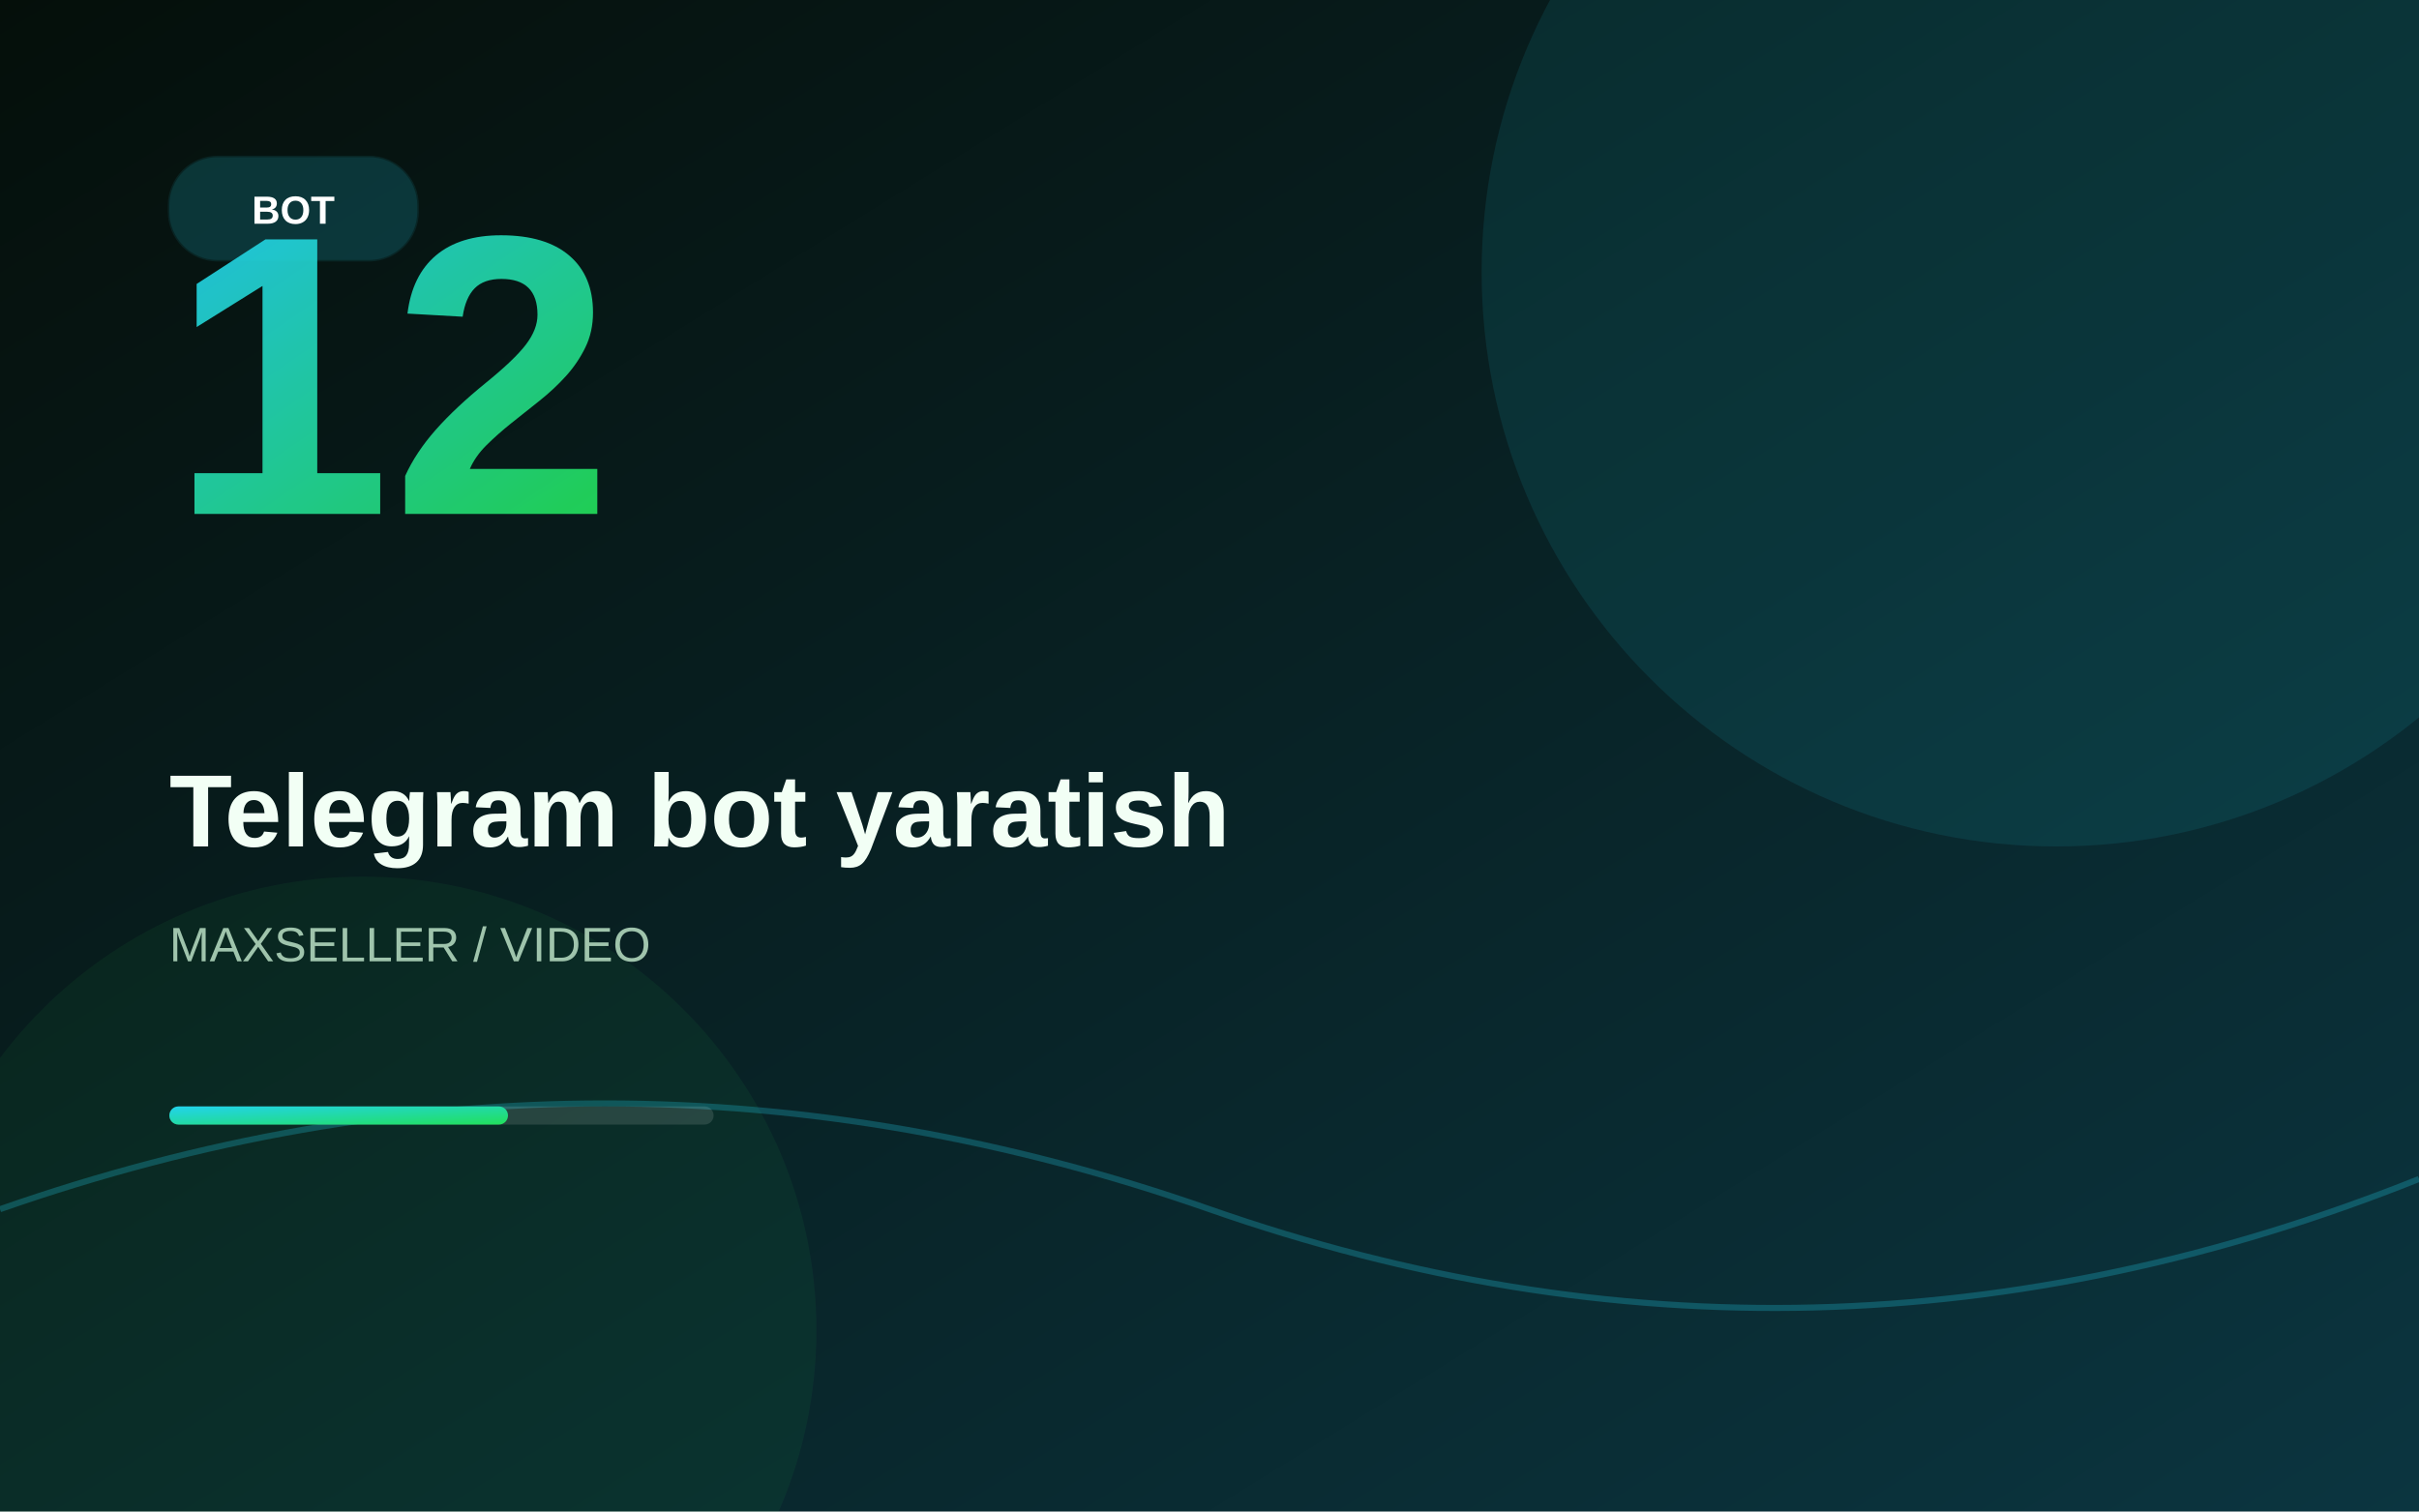
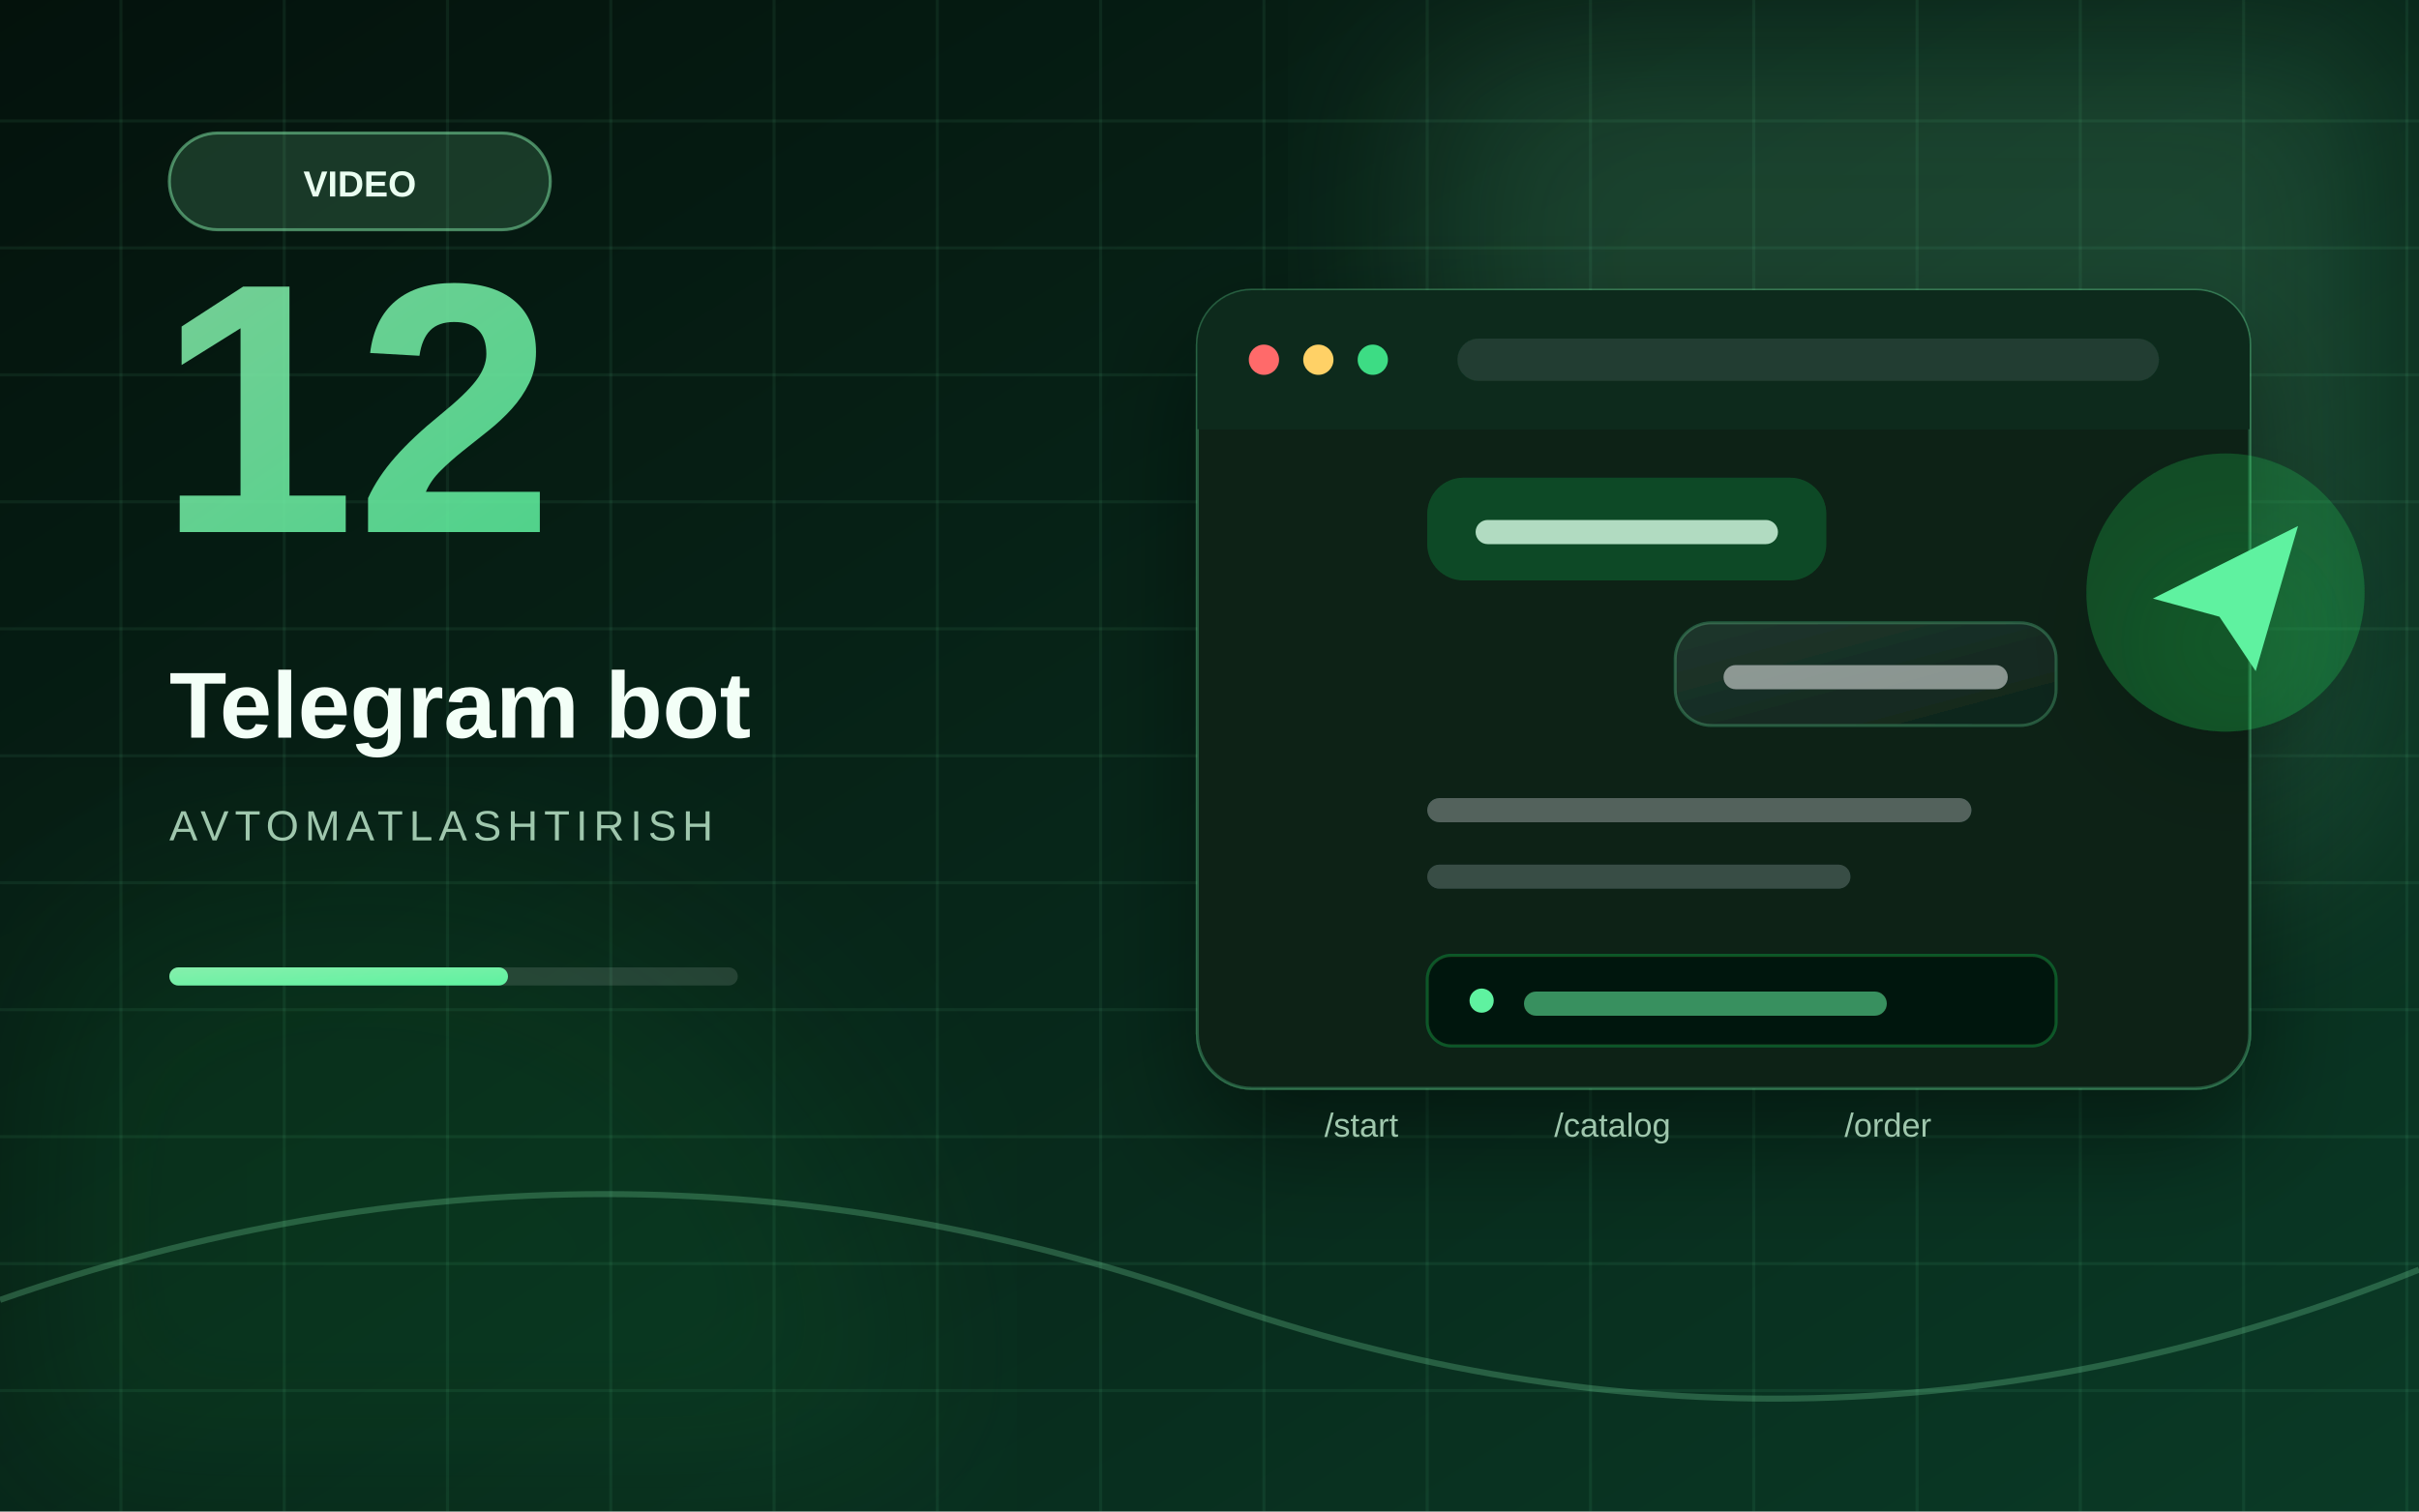
- <svg xmlns="http://www.w3.org/2000/svg" width="800" height="500" viewBox="0 0 800 500" role="img" aria-label="Telegram bot yaratish">
+ <svg xmlns="http://www.w3.org/2000/svg" width="800" height="500" viewBox="0 0 800 500" role="img" aria-label="Telegram bot">
  <defs>
    <linearGradient id="bg" x1="0" y1="0" x2="1" y2="1">
-       <stop offset="0" stop-color="#050f0a" />
-       <stop offset="1" stop-color="#0b3540" />
+       <stop offset="0" stop-color="#04120c" />
+       <stop offset="1" stop-color="#0a3a26" />
    </linearGradient>
    <linearGradient id="acc" x1="0" y1="0" x2="1" y2="1">
-       <stop offset="0" stop-color="#22d3ee" />
-       <stop offset="1" stop-color="#22e05a" />
+       <stop offset="0" stop-color="#86efac" />
+       <stop offset="1" stop-color="#5ef2a0" />
    </linearGradient>
+     <linearGradient id="glass" x1="0" y1="0" x2="1" y2="1">
+       <stop offset="0" stop-color="#ffffff" stop-opacity=".10" />
+       <stop offset="1" stop-color="#ffffff" stop-opacity=".02" />
+     </linearGradient>
+     <filter id="blur">
+       <feGaussianBlur stdDeviation="34" />
+     </filter>
+     <filter id="shadow" x="-30%" y="-30%" width="160%" height="180%">
+       <feDropShadow dx="0" dy="16" stdDeviation="18" flood-color="#000" flood-opacity=".45" />
+     </filter>
  </defs>
  <rect width="800" height="500" fill="url(#bg)" />
-   <circle cx="680" cy="90" r="190" fill="#22d3ee" opacity="0.10" />
-   <circle cx="120" cy="440" r="150" fill="#22e05a" opacity="0.06" />
-   <path d="M0 400 Q 200 330 400 400 T 800 390" fill="none" stroke="#22d3ee" stroke-width="2" opacity="0.25" />
-   <g transform="translate(56 52)">
-     <rect width="82" height="34" rx="16" fill="#22d3ee" opacity="0.18" stroke="#22d3ee" stroke-opacity="0.5" />
-     <text x="41" y="22" text-anchor="middle" font-family="Arial,sans-serif" font-size="13" font-weight="700" fill="#ffffff">BOT</text>
+   <circle cx="690" cy="70" r="220" fill="#86efac" opacity=".16" filter="url(#blur)" />
+   <circle cx="120" cy="470" r="180" fill="#22e05a" opacity=".08" filter="url(#blur)" />
+   <g stroke="#7dffb2" stroke-opacity=".07" stroke-width="1">
+     <line x1="0" y1="40" x2="800" y2="40" />
+     <line x1="0" y1="82" x2="800" y2="82" />
+     <line x1="0" y1="124" x2="800" y2="124" />
+     <line x1="0" y1="166" x2="800" y2="166" />
+     <line x1="0" y1="208" x2="800" y2="208" />
+     <line x1="0" y1="250" x2="800" y2="250" />
+     <line x1="0" y1="292" x2="800" y2="292" />
+     <line x1="0" y1="334" x2="800" y2="334" />
+     <line x1="0" y1="376" x2="800" y2="376" />
+     <line x1="0" y1="418" x2="800" y2="418" />
+     <line x1="0" y1="460" x2="800" y2="460" />
+     <line x1="40" y1="0" x2="40" y2="500" />
+     <line x1="94" y1="0" x2="94" y2="500" />
+     <line x1="148" y1="0" x2="148" y2="500" />
+     <line x1="202" y1="0" x2="202" y2="500" />
+     <line x1="256" y1="0" x2="256" y2="500" />
+     <line x1="310" y1="0" x2="310" y2="500" />
+     <line x1="364" y1="0" x2="364" y2="500" />
+     <line x1="418" y1="0" x2="418" y2="500" />
+     <line x1="472" y1="0" x2="472" y2="500" />
+     <line x1="526" y1="0" x2="526" y2="500" />
+     <line x1="580" y1="0" x2="580" y2="500" />
+     <line x1="634" y1="0" x2="634" y2="500" />
+     <line x1="688" y1="0" x2="688" y2="500" />
+     <line x1="742" y1="0" x2="742" y2="500" />
+     <line x1="796" y1="0" x2="796" y2="500" />
  </g>
-   <text x="56" y="170" font-family="Arial,sans-serif" font-size="132" font-weight="800" fill="url(#acc)" opacity="0.9">12</text>
-   <text x="56" y="280" font-family="Arial,sans-serif" font-size="34" font-weight="700" fill="#f2fff5">Telegram bot yaratish</text>
-   <text x="56" y="318" font-family="Arial,sans-serif" font-size="16" fill="#9fc4ac">MAXSELLER / VIDEO</text>
-   <g transform="translate(56 366)">
-     <rect width="180" height="6" rx="3" fill="#ffffff" opacity="0.12" />
-     <rect width="112" height="6" rx="3" fill="url(#acc)" />
+   <path d="M0 430 Q 200 360 400 430 T 800 420" fill="none" stroke="#86efac" stroke-opacity=".25" stroke-width="2" />
+   <g>
+     <rect x="56" y="44" width="126" height="32" rx="16" fill="#86efac" fill-opacity=".16" stroke="#86efac" stroke-opacity=".5" />
+     <text x="119" y="65" text-anchor="middle" font-family="Arial,sans-serif" font-size="12" font-weight="700" fill="#eafff1">VIDEO</text>
+     <text x="52" y="176" font-family="Arial,sans-serif" font-size="118" font-weight="800" fill="url(#acc)" opacity=".85">12</text>
+     <text x="56" y="244" font-family="Arial,sans-serif" font-size="31" font-weight="700" fill="#f3fff7">Telegram bot</text>
+     <text x="56" y="278" font-family="Arial,sans-serif" font-size="14" letter-spacing="2" fill="#9fc7ad">AVTOMATLASHTIRISH</text>
+     <rect x="56" y="320" width="188" height="6" rx="3" fill="#ffffff" opacity=".12" />
+     <rect x="56" y="320" width="112" height="6" rx="3" fill="url(#acc)" />
+   </g>
+   <g transform="translate(396 96) scale(1)" filter="url(#shadow)">
+     <rect width="348" height="264" rx="18" fill="#082016" stroke="#7dffb2" stroke-opacity=".25" />
+     <path d="M0 18 A18 18 0 0 1 18 0 H330 A18 18 0 0 1 348 18 V46 H0 Z" fill="#0d2c1e" />
+     <circle cx="22" cy="23" r="5" fill="#ff6b6b" />
+     <circle cx="40" cy="23" r="5" fill="#ffd166" />
+     <circle cx="58" cy="23" r="5" fill="#3ddc84" />
+     <rect x="86" y="16" width="232" height="14" rx="7" fill="#ffffff" opacity=".08" />
+     <rect x="76" y="62" width="132" height="34" rx="12" fill="#22e05a" opacity=".22" />
+     <rect x="92" y="76" width="100" height="8" rx="4" fill="#d9ffe8" opacity=".8" />
+     <rect x="158" y="110" width="126" height="34" rx="12" fill="url(#glass)" stroke="#7dffb2" stroke-opacity=".25" />
+     <rect x="174" y="124" width="94" height="8" rx="4" fill="#ffffff" opacity=".5" />
+     <rect x="76" y="168" width="180" height="8" rx="4" fill="#ffffff" opacity=".3" />
+     <rect x="76" y="190" width="140" height="8" rx="4" fill="#ffffff" opacity=".2" />
+     <rect x="76" y="220" width="208" height="30" rx="8" fill="#06180f" stroke="#22e05a" stroke-opacity=".3" />
+     <circle cx="94" cy="235" r="4" fill="#5ef2a0" />
+     <rect x="108" y="232" width="120" height="8" rx="4" fill="#5ef2a0" opacity=".55" />
+   </g>
+   <g transform="translate(690 150)" filter="url(#shadow)">
+     <circle cx="46" cy="46" r="46" fill="#22e05a" opacity=".22" />
+     <path d="M22 48 l48 -24 -14 48 -12 -18 z" fill="#5ef2a0" />
+   </g>
+   <g transform="translate(438 376)" font-family="Arial,sans-serif" font-size="11" fill="#9fc7ad">
+     <text x="0" y="0">/start</text>
+     <text x="76" y="0">/catalog</text>
+     <text x="172" y="0">/order</text>
  </g>
</svg>
